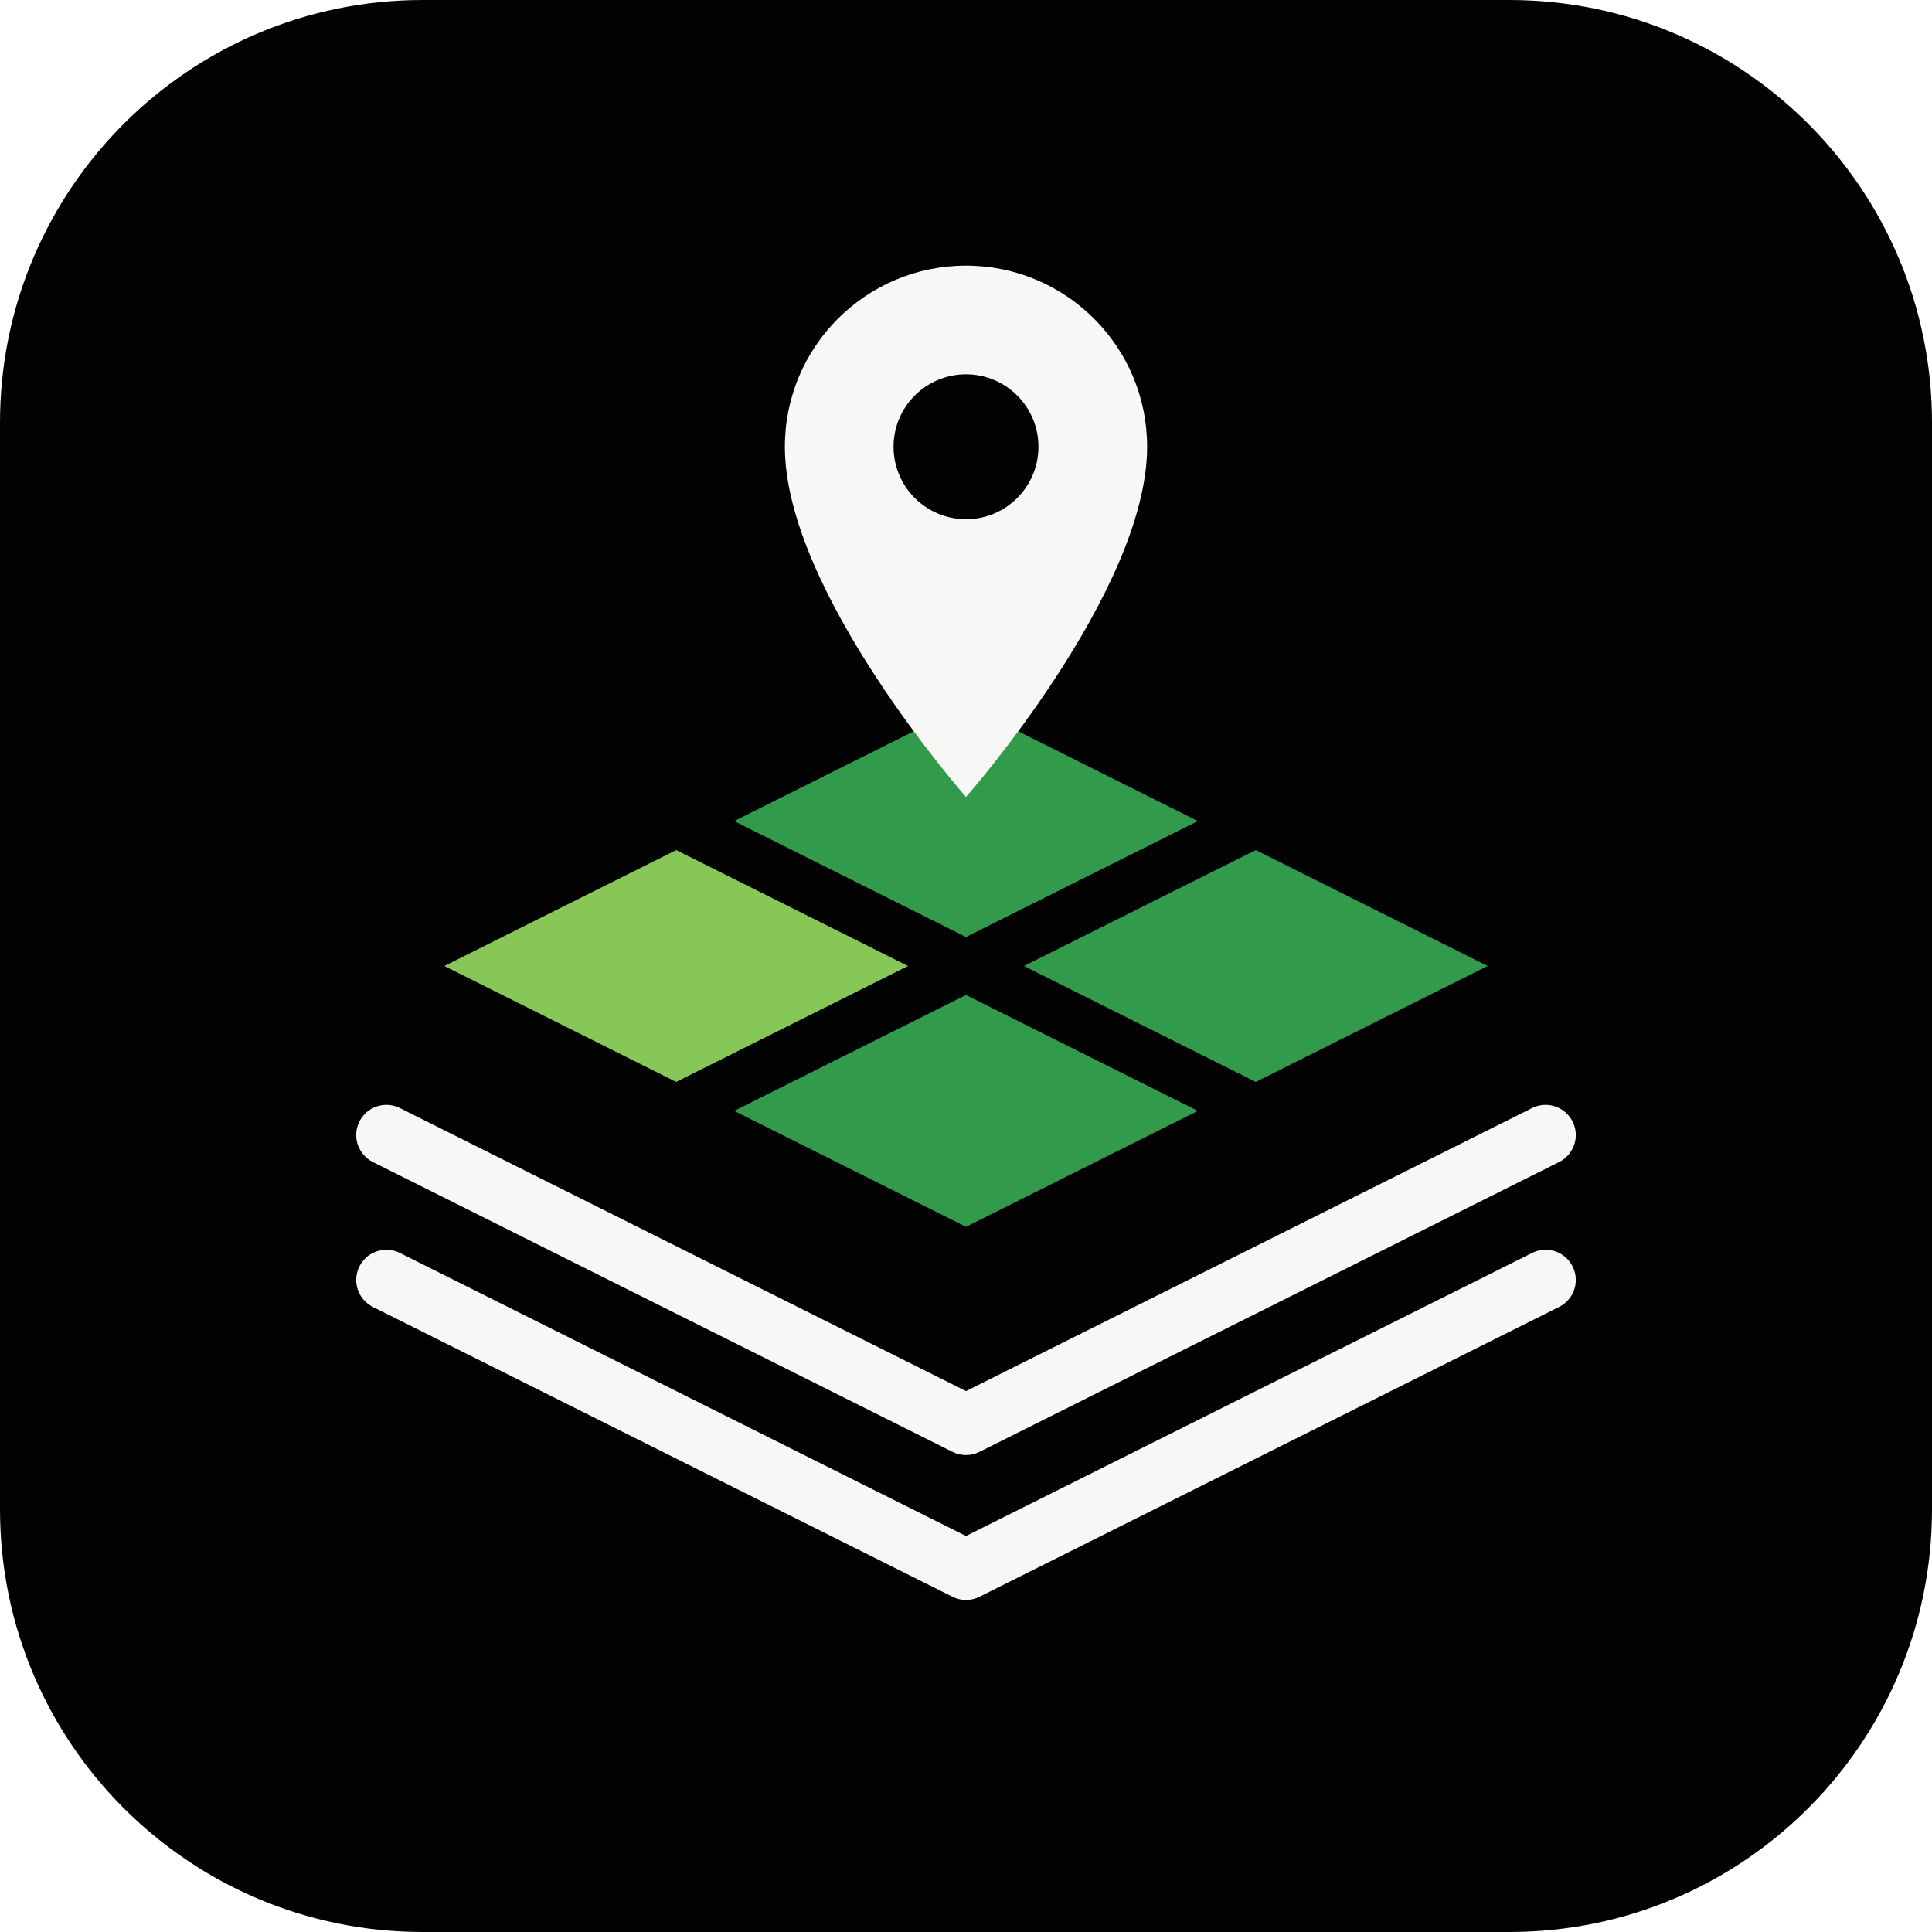
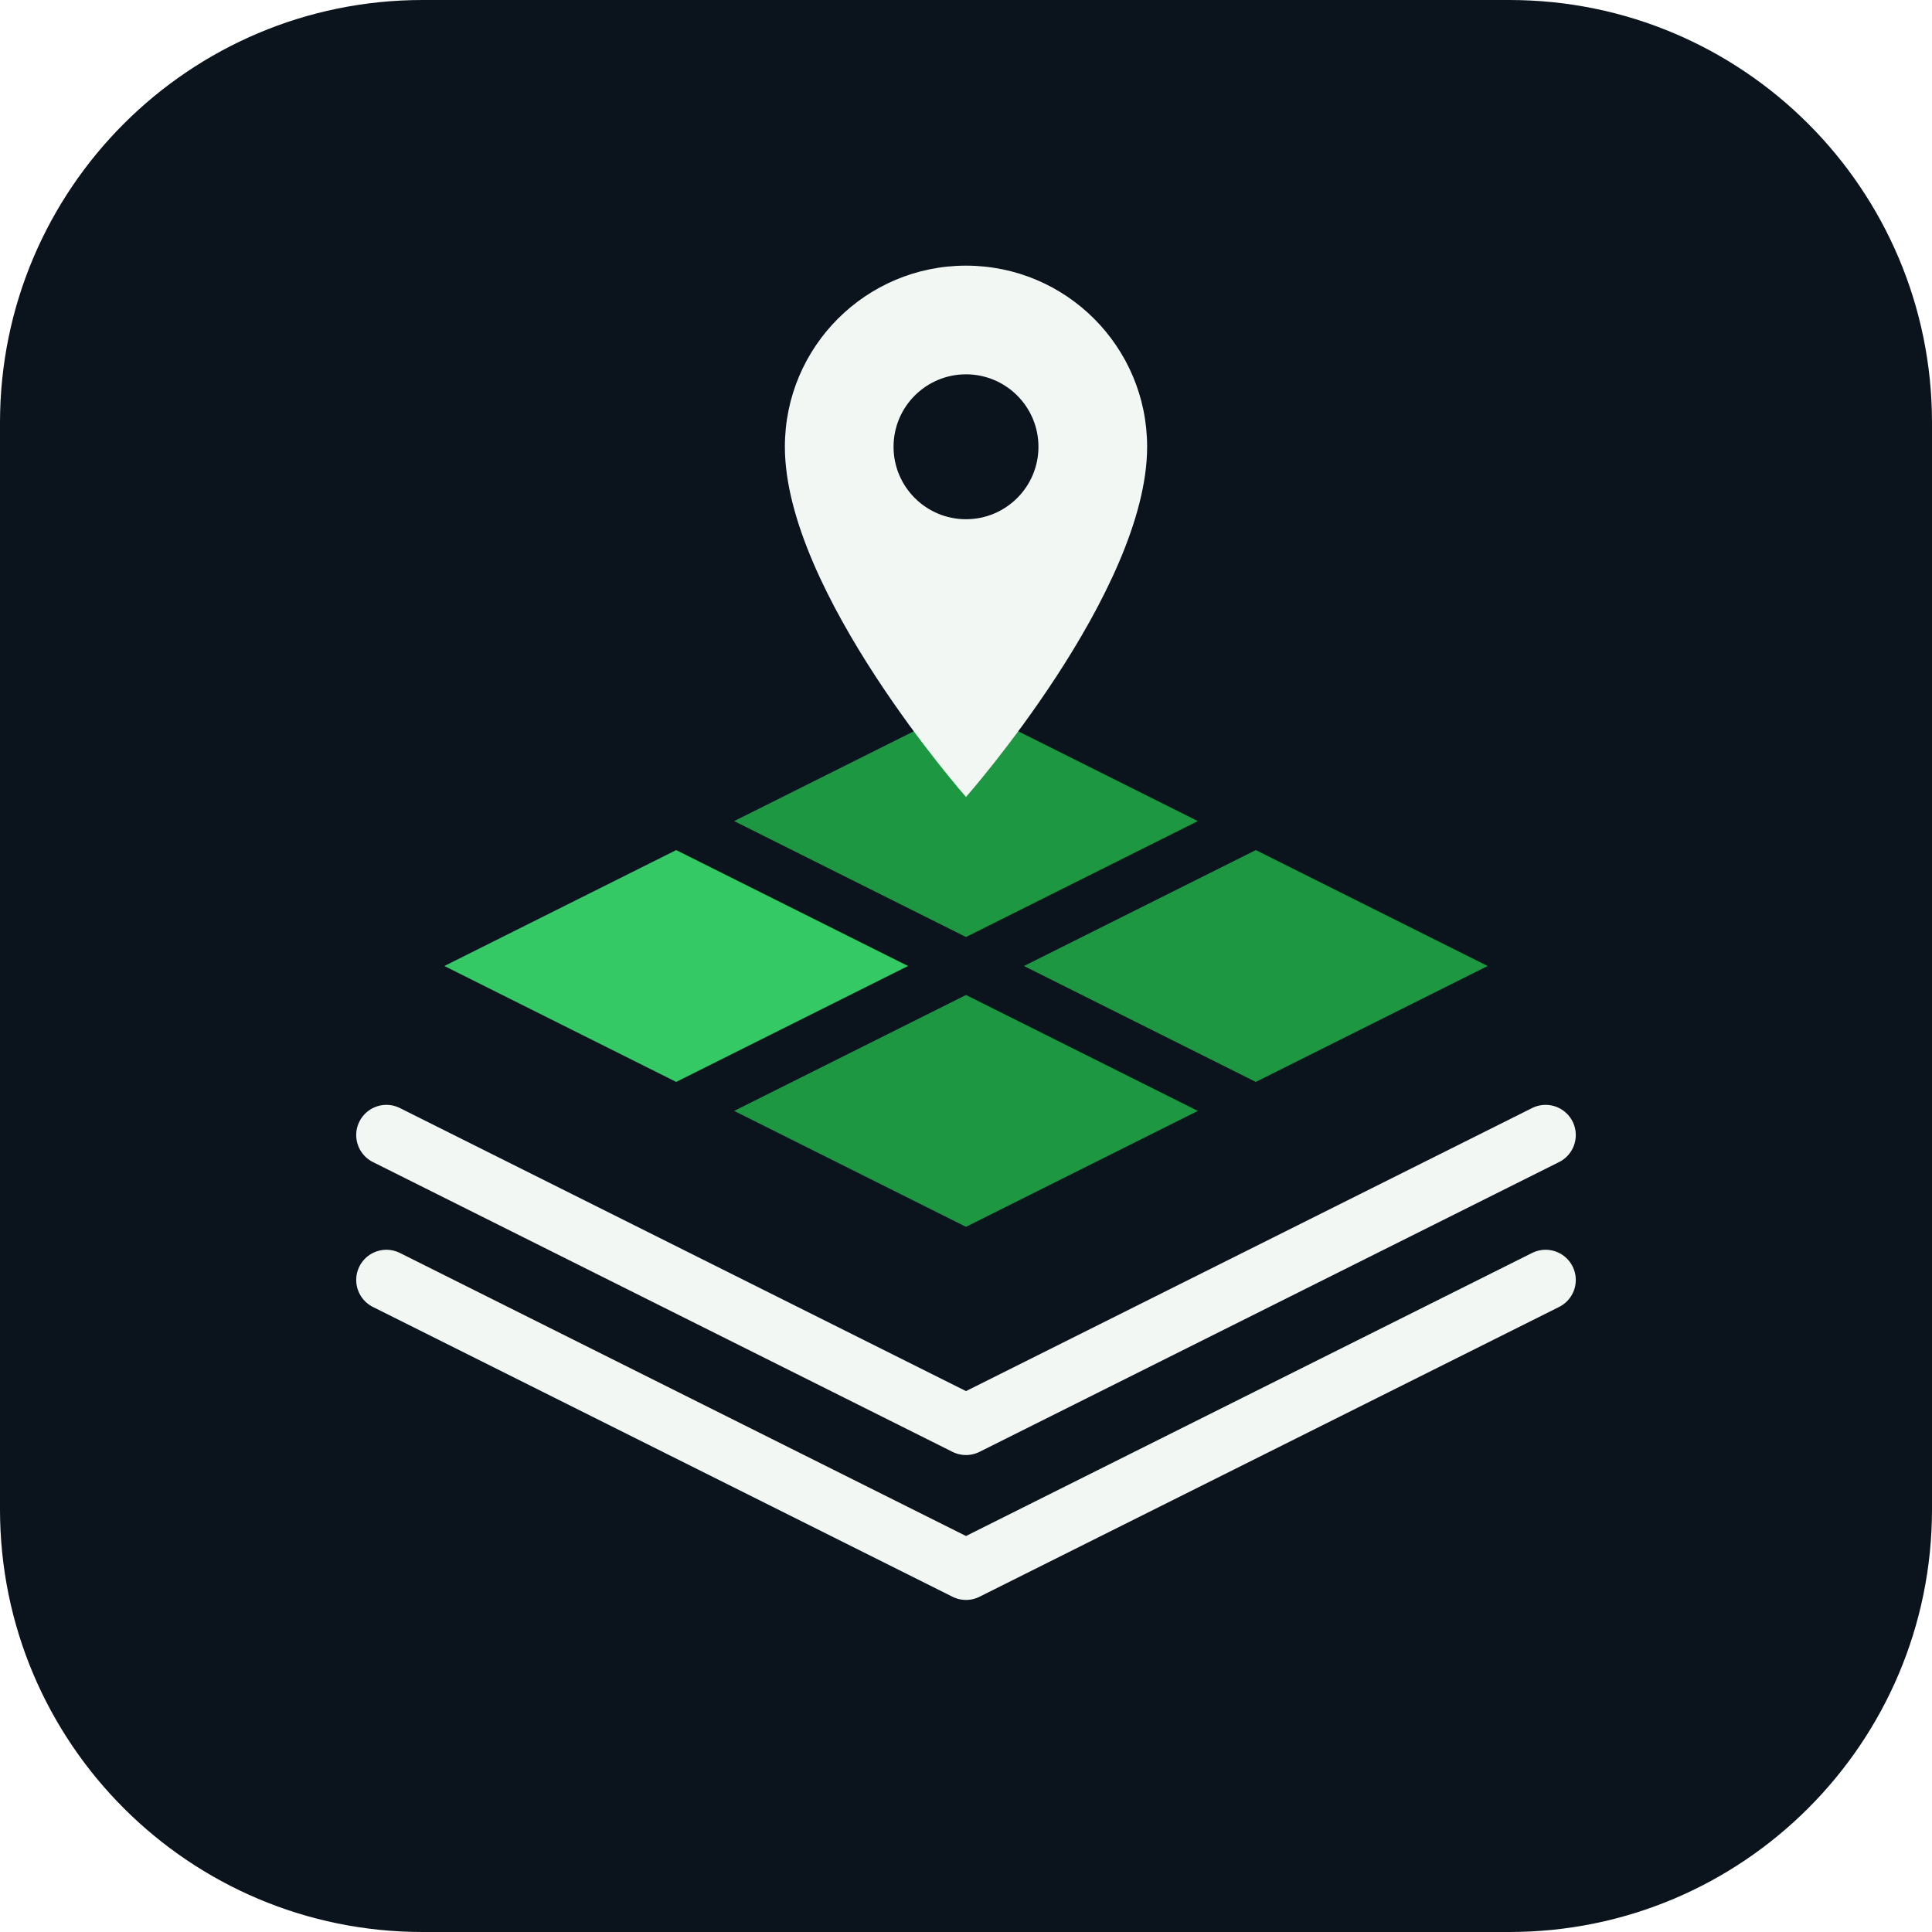
<svg xmlns="http://www.w3.org/2000/svg" viewBox="0 0 64 64">
-   <rect width="64" height="64" rx="14" fill="#020202" />
+   <rect width="64" height="64" rx="14" fill="#0b141d" />
  <g transform="translate(6.4 4.8) scale(0.8)">
-     <path fill="#87c757" d="M20 29.2 29.6 34 20 38.8 10.4 34z" />
-     <path fill="#319a4b" d="M32 23.2 41.6 28 32 32.8 22.4 28zM44 29.2 53.6 34 44 38.8 34.4 34zM32 35.2 41.6 40 32 44.8 22.4 40z" />
-     <path fill="none" stroke="#f7f8f5" stroke-width="2.5" stroke-linecap="round" stroke-linejoin="round" d="M8 41l24 12 24-12M8 47l24 12 24-12" />
-     <path fill="#f7f8f5" fill-rule="evenodd" d="M32 27c0 0-7.5-8.5-7.5-14.5a7.5 7.5 0 0 1 15 0C39.5 18.5 32 27 32 27zm0-11.5a3 3 0 1 0 0-6 3 3 0 0 0 0 6z" />
+     <path fill="#35c966" d="M20 29.2 29.6 34 20 38.8 10.4 34z" />
+     <path fill="#1e9743" d="M32 23.2 41.6 28 32 32.8 22.4 28zM44 29.2 53.6 34 44 38.8 34.4 34zM32 35.2 41.6 40 32 44.8 22.4 40z" />
+     <path fill="none" stroke="#f3f7f4" stroke-width="2.5" stroke-linecap="round" stroke-linejoin="round" d="M8 41l24 12 24-12M8 47l24 12 24-12" />
+     <path fill="#f3f7f4" fill-rule="evenodd" d="M32 27c0 0-7.5-8.5-7.5-14.5a7.5 7.5 0 0 1 15 0C39.5 18.5 32 27 32 27zm0-11.5a3 3 0 1 0 0-6 3 3 0 0 0 0 6z" />
  </g>
</svg>
